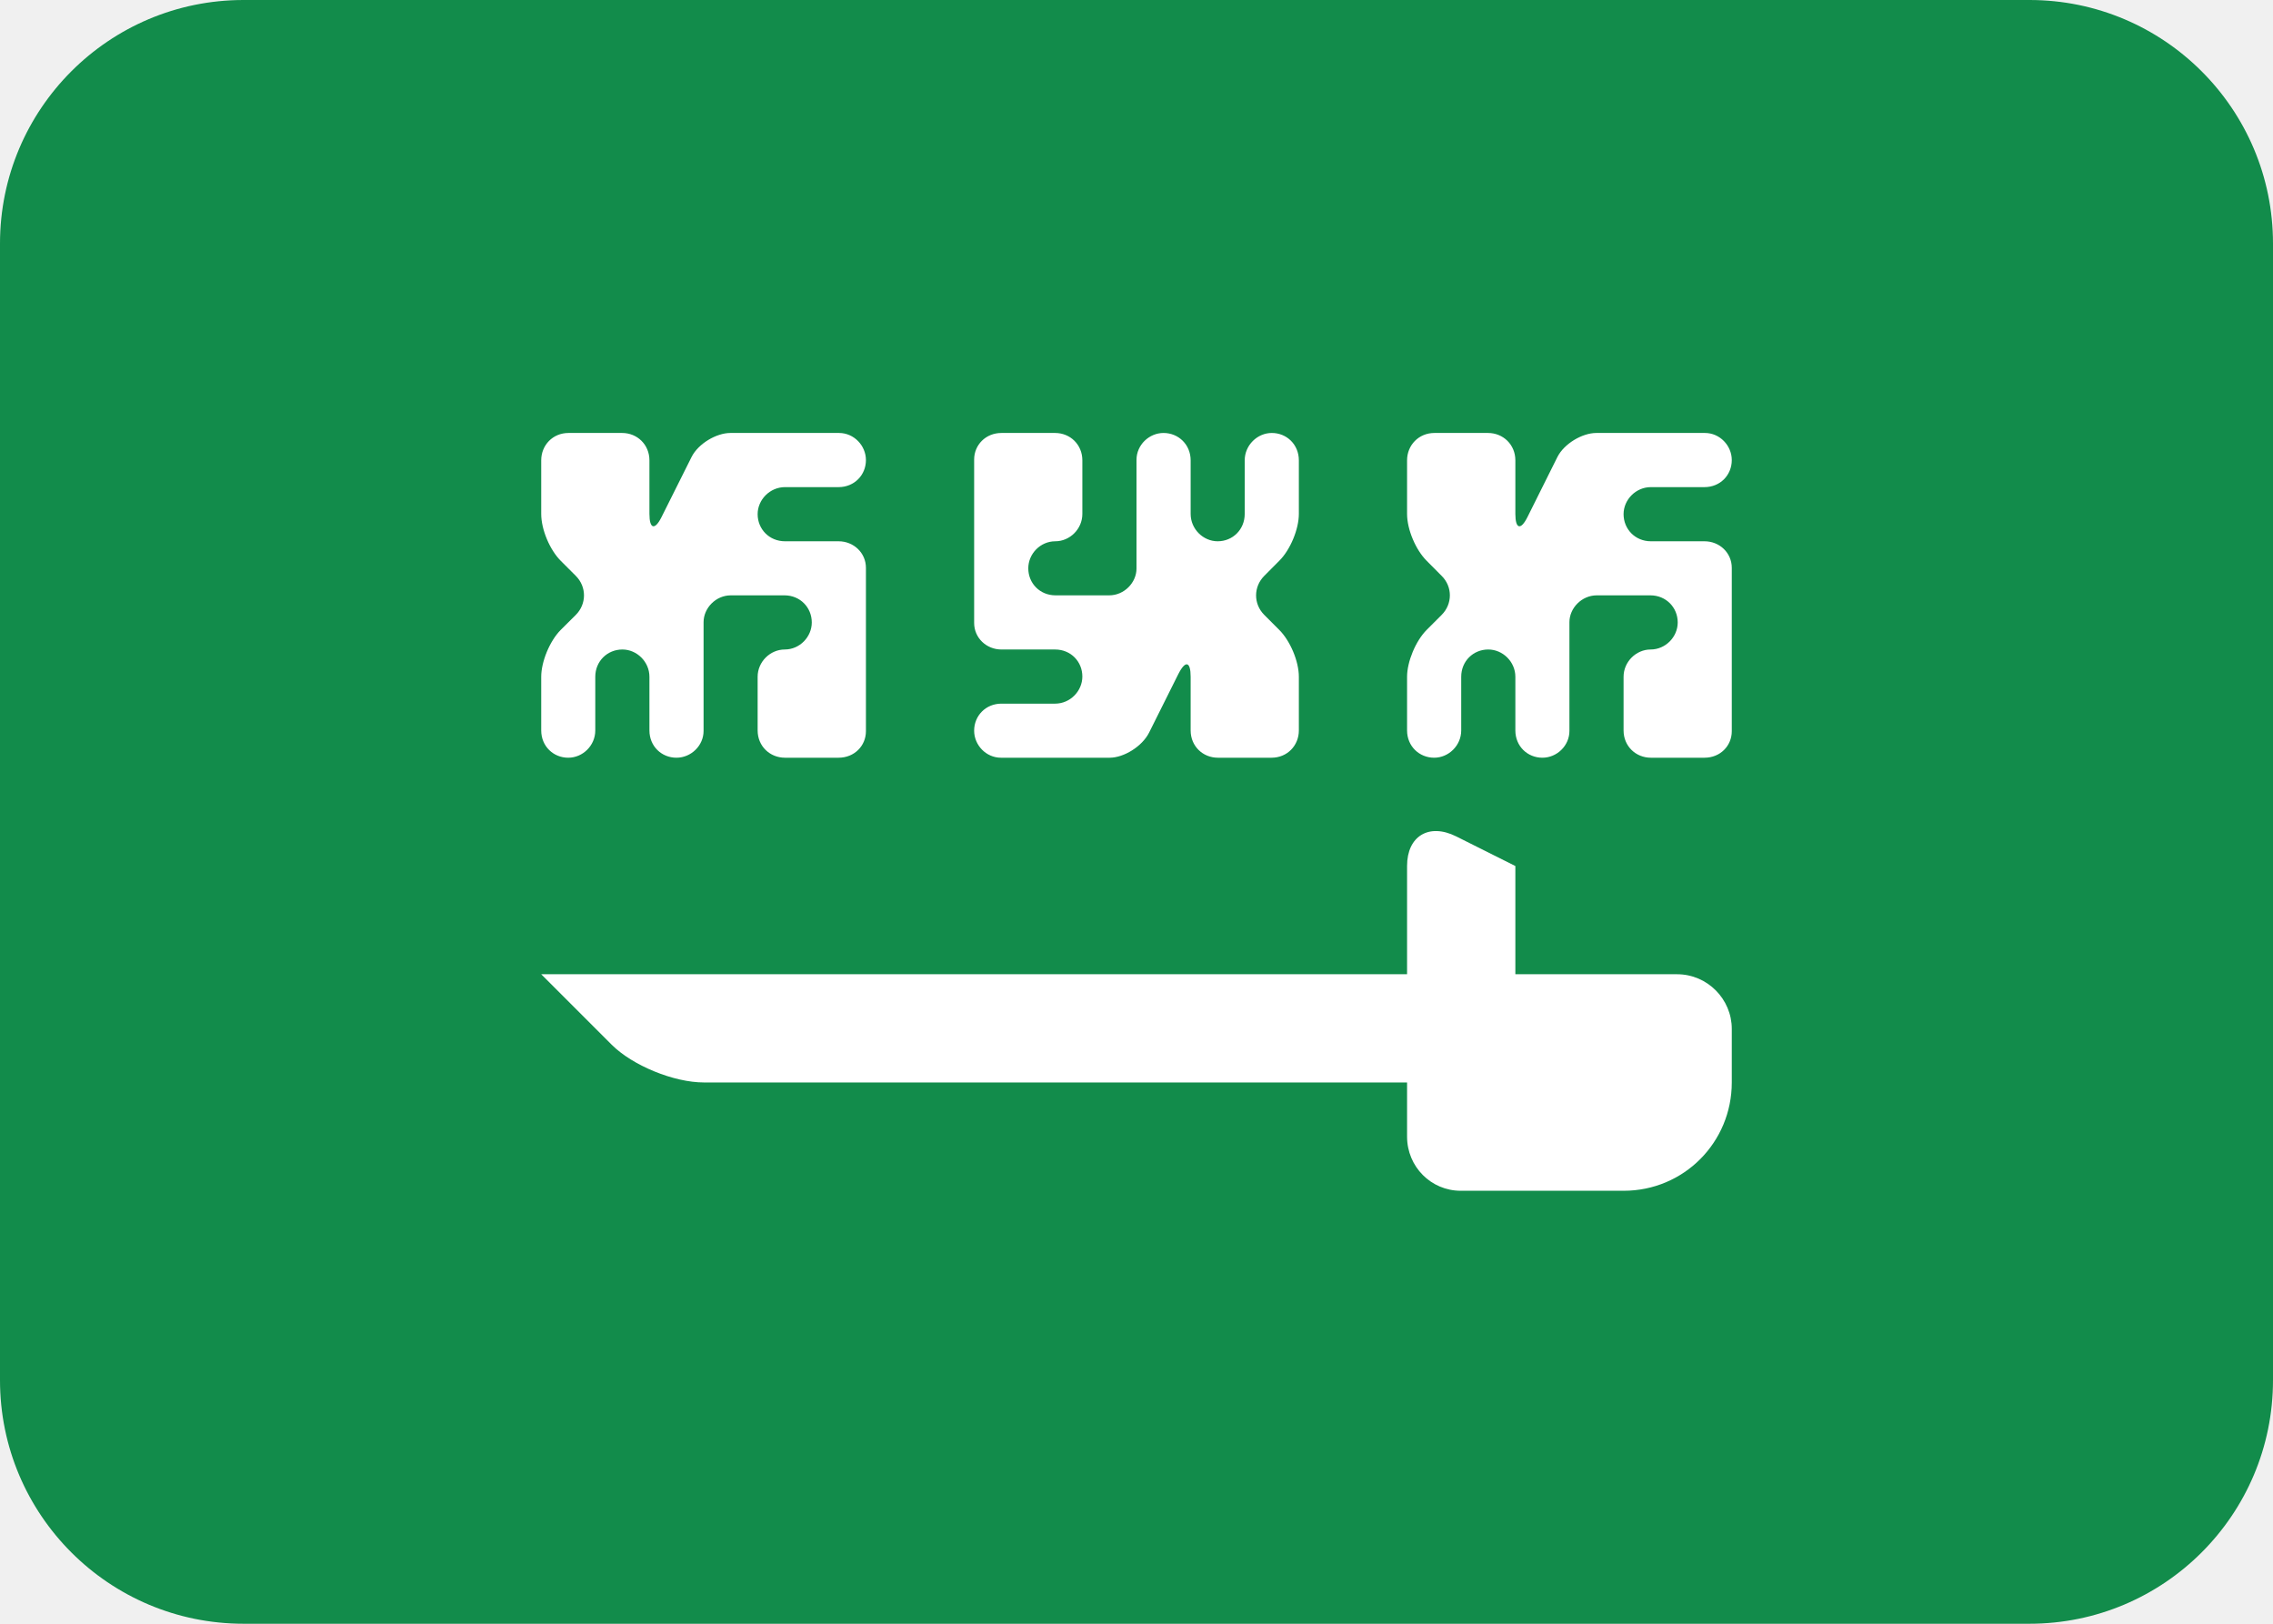
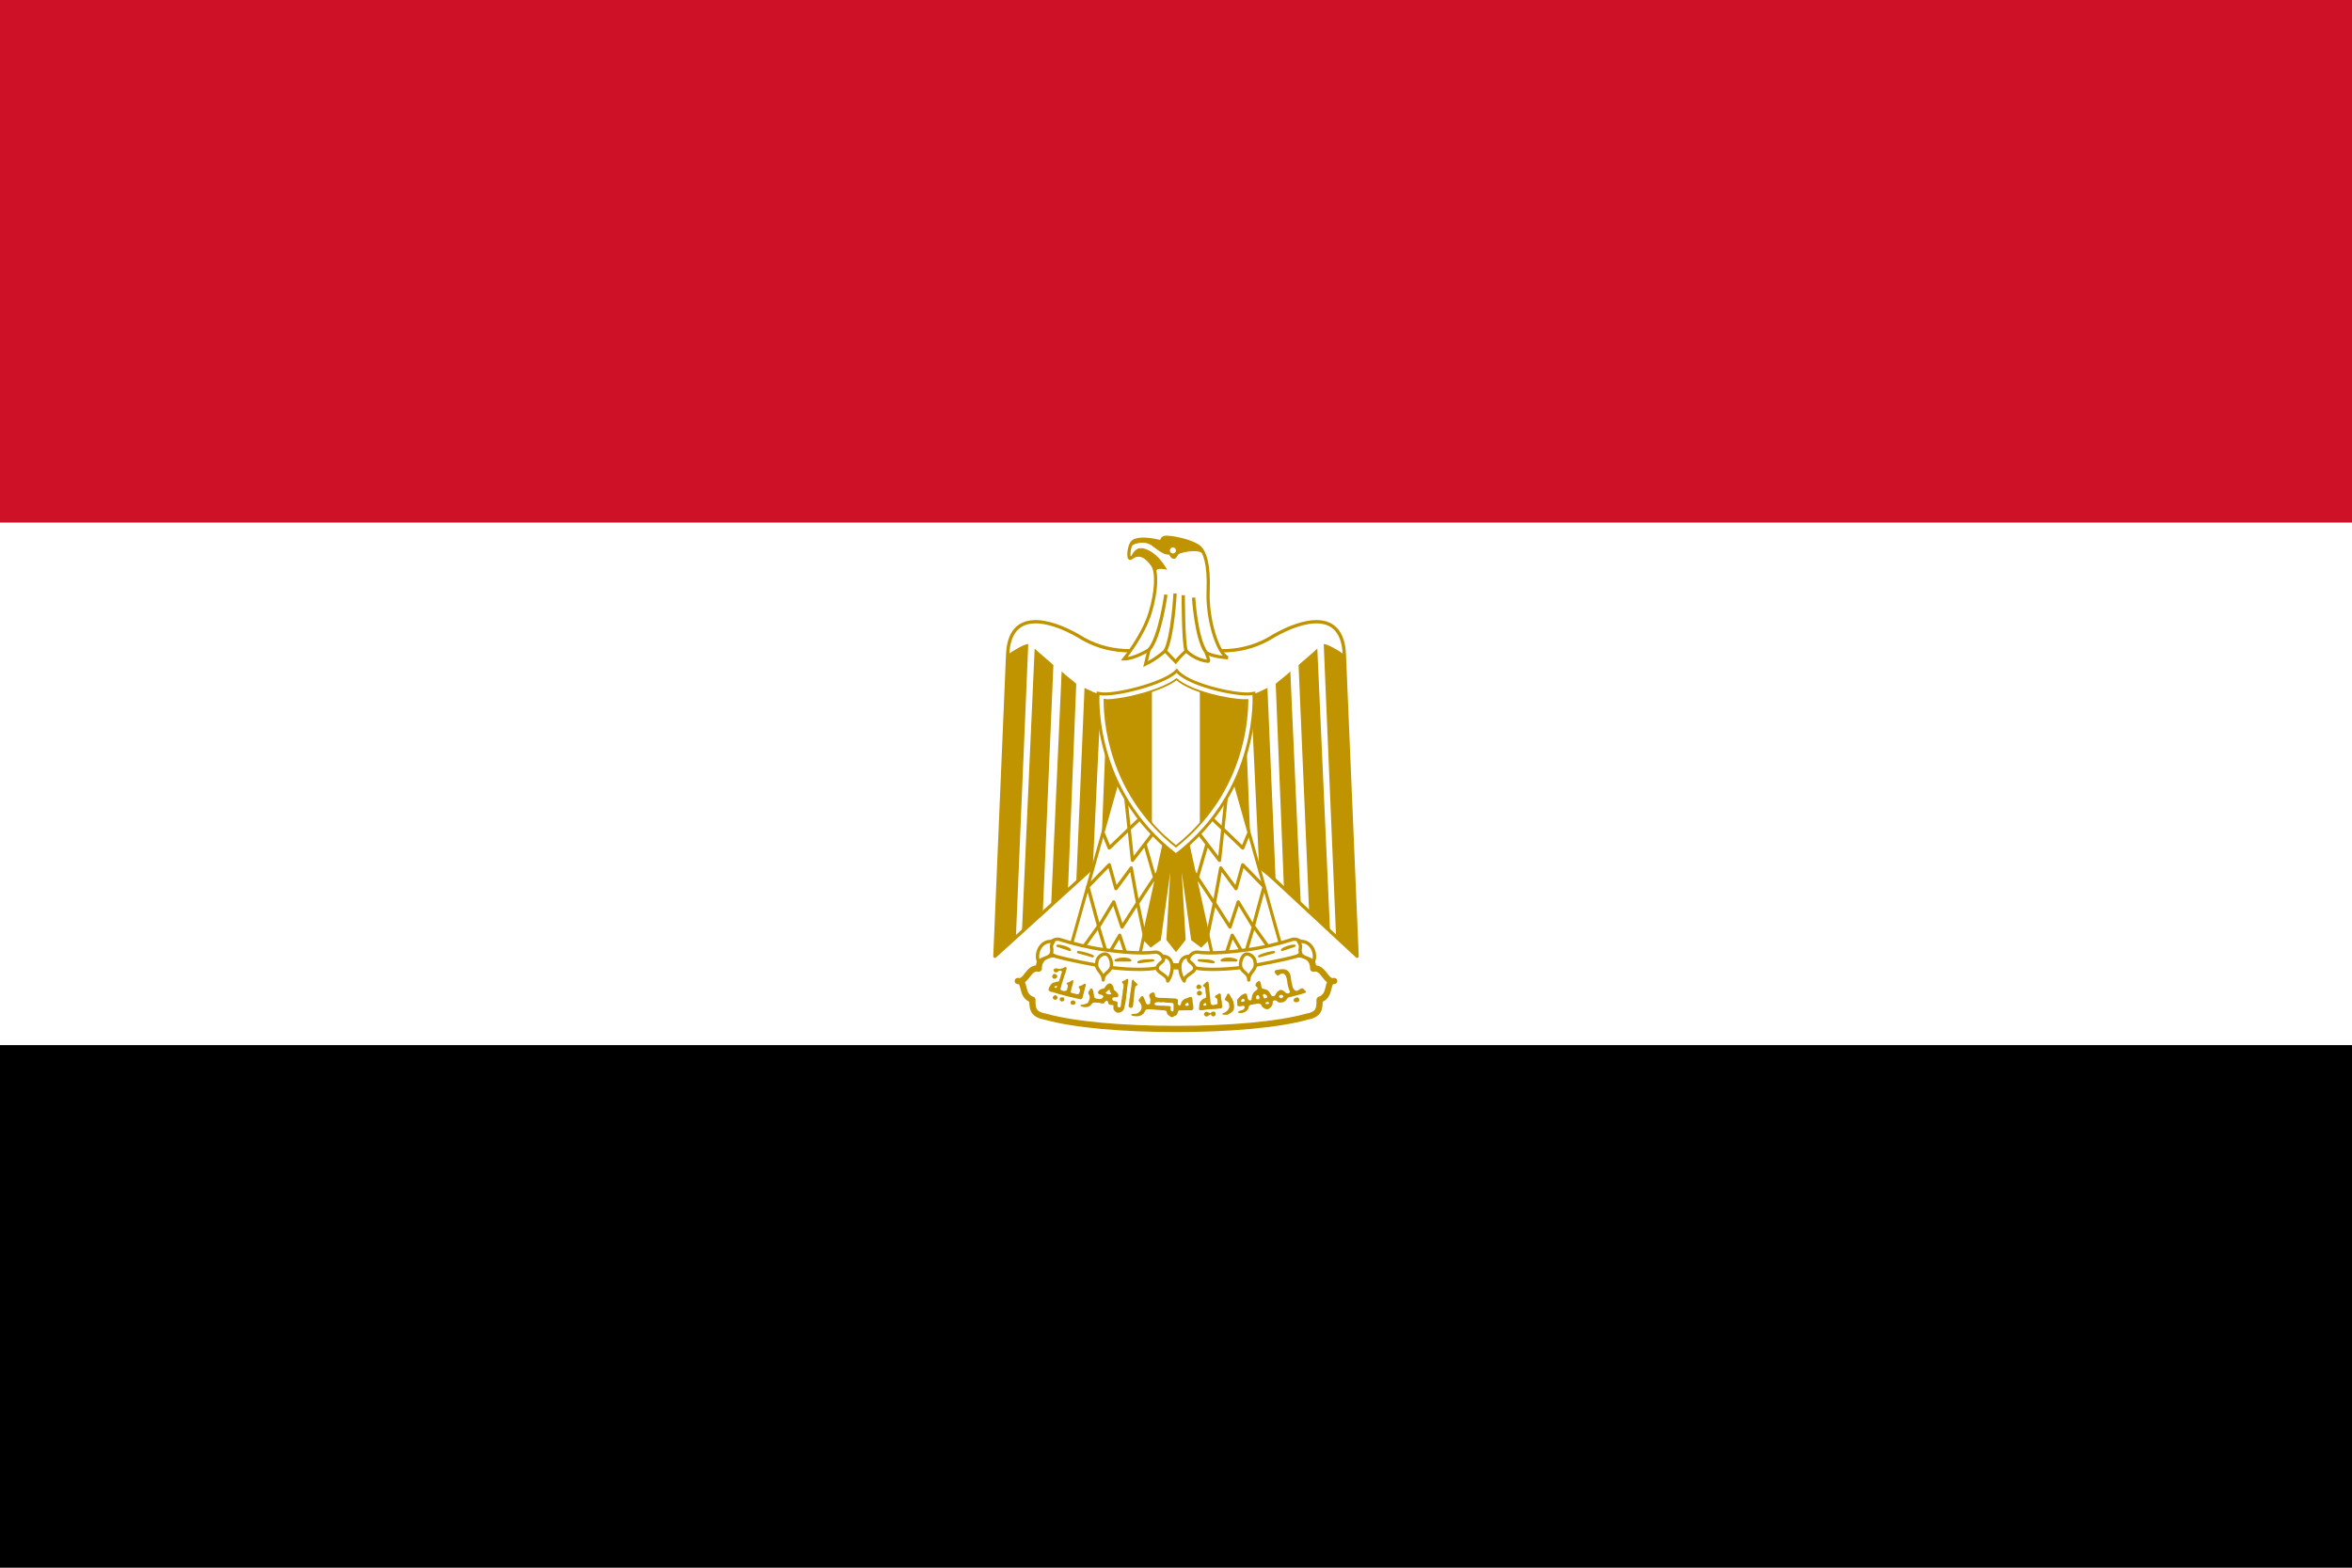
- <svg xmlns="http://www.w3.org/2000/svg" width="28px" height="20px" viewBox="0 0 28 20" version="1.1">
-   <g id="Page-1" stroke="none" stroke-width="1" fill="none" fill-rule="evenodd">
-     <g id="ic_flag_sa">
-       <rect id="Mask-Copy" fill="#128C4B" x="0" y="0" width="28" height="20" rx="3" />
-       <path d="M6.667,12 L17.333,12 L17.333,10.666 C17.333,10.298 17.603,10.135 17.938,10.302 L18.667,10.667 L18.667,12 L20.66,12 C21.032,12 21.333,12.306 21.333,12.673 L21.333,13.333 C21.333,14.07 20.743,14.667 20.001,14.667 L17.994,14.667 C17.629,14.667 17.333,14.371 17.333,14 L17.333,13.333 L8.671,13.333 C8.301,13.333 7.792,13.125 7.534,12.867 L6.667,12 Z M6.667,8.336 C6.667,8.151 6.771,7.896 6.907,7.759 L7.093,7.574 C7.226,7.441 7.229,7.229 7.093,7.093 L6.907,6.907 C6.774,6.774 6.667,6.524 6.667,6.33 L6.667,5.67 C6.667,5.484 6.809,5.333 7.003,5.333 L7.664,5.333 C7.849,5.333 8,5.476 8,5.67 L8,6.33 C8,6.516 8.066,6.534 8.148,6.371 L8.519,5.629 C8.6,5.466 8.824,5.333 8.997,5.333 L10.336,5.333 C10.519,5.333 10.667,5.488 10.667,5.667 L10.667,5.667 C10.667,5.851 10.524,6 10.33,6 L9.67,6 C9.484,6 9.333,6.155 9.333,6.333 L9.333,6.333 C9.333,6.517 9.476,6.667 9.67,6.667 L10.33,6.667 C10.516,6.667 10.667,6.81 10.667,6.994 L10.667,9.006 C10.667,9.187 10.524,9.333 10.33,9.333 L9.67,9.333 C9.484,9.333 9.333,9.191 9.333,8.997 L9.333,8.336 C9.333,8.151 9.488,8 9.667,8 L9.667,8 C9.851,8 10,7.845 10,7.667 L10,7.667 C10,7.483 9.857,7.333 9.664,7.333 L9.003,7.333 C8.817,7.333 8.667,7.49 8.667,7.664 L8.667,9.003 C8.667,9.185 8.512,9.333 8.333,9.333 L8.333,9.333 C8.149,9.333 8,9.191 8,8.997 L8,8.336 C8,8.151 7.845,8 7.667,8 L7.667,8 C7.483,8 7.333,8.143 7.333,8.336 L7.333,8.997 C7.333,9.183 7.179,9.333 7,9.333 L7,9.333 C6.816,9.333 6.667,9.191 6.667,8.997 L6.667,8.336 Z M17.333,8.336 C17.333,8.151 17.438,7.896 17.574,7.759 L17.759,7.574 C17.892,7.441 17.896,7.229 17.759,7.093 L17.574,6.907 C17.441,6.774 17.333,6.524 17.333,6.33 L17.333,5.67 C17.333,5.484 17.476,5.333 17.67,5.333 L18.33,5.333 C18.516,5.333 18.667,5.476 18.667,5.67 L18.667,6.33 C18.667,6.516 18.733,6.534 18.815,6.371 L19.185,5.629 C19.267,5.466 19.49,5.333 19.664,5.333 L21.003,5.333 C21.185,5.333 21.333,5.488 21.333,5.667 L21.333,5.667 C21.333,5.851 21.191,6 20.997,6 L20.336,6 C20.151,6 20,6.155 20,6.333 L20,6.333 C20,6.517 20.143,6.667 20.336,6.667 L20.997,6.667 C21.183,6.667 21.333,6.81 21.333,6.994 L21.333,9.006 C21.333,9.187 21.191,9.333 20.997,9.333 L20.336,9.333 C20.151,9.333 20,9.191 20,8.997 L20,8.336 C20,8.151 20.155,8 20.333,8 L20.333,8 C20.517,8 20.667,7.845 20.667,7.667 L20.667,7.667 C20.667,7.483 20.524,7.333 20.33,7.333 L19.67,7.333 C19.484,7.333 19.333,7.49 19.333,7.664 L19.333,9.003 C19.333,9.185 19.179,9.333 19,9.333 L19,9.333 C18.816,9.333 18.667,9.191 18.667,8.997 L18.667,8.336 C18.667,8.151 18.512,8 18.333,8 L18.333,8 C18.149,8 18,8.143 18,8.336 L18,8.997 C18,9.183 17.845,9.333 17.667,9.333 L17.667,9.333 C17.483,9.333 17.333,9.191 17.333,8.997 L17.333,8.336 Z M16,6.33 C16,6.516 15.896,6.771 15.759,6.907 L15.574,7.093 C15.441,7.226 15.438,7.438 15.574,7.574 L15.759,7.759 C15.892,7.892 16,8.143 16,8.336 L16,8.997 C16,9.183 15.857,9.333 15.664,9.333 L15.003,9.333 C14.817,9.333 14.667,9.191 14.667,8.997 L14.667,8.336 C14.667,8.151 14.605,8.123 14.512,8.309 L14.155,9.024 C14.069,9.195 13.843,9.333 13.67,9.333 L12.33,9.333 C12.148,9.333 12,9.179 12,9 L12,9 C12,8.816 12.143,8.667 12.336,8.667 L12.997,8.667 C13.183,8.667 13.333,8.512 13.333,8.333 L13.333,8.333 C13.333,8.149 13.191,8 12.997,8 L12.336,8 C12.151,8 12,7.857 12,7.673 L12,5.66 C12,5.48 12.143,5.333 12.336,5.333 L12.997,5.333 C13.183,5.333 13.333,5.476 13.333,5.67 L13.333,6.33 C13.333,6.516 13.179,6.667 13,6.667 L13,6.667 C12.816,6.667 12.667,6.821 12.667,7 L12.667,7 C12.667,7.184 12.809,7.333 13.003,7.333 L13.664,7.333 C13.849,7.333 14,7.176 14,7.003 L14,5.664 C14,5.481 14.155,5.333 14.333,5.333 L14.333,5.333 C14.517,5.333 14.667,5.476 14.667,5.67 L14.667,6.33 C14.667,6.516 14.821,6.667 15,6.667 L15,6.667 C15.184,6.667 15.333,6.524 15.333,6.33 L15.333,5.67 C15.333,5.484 15.488,5.333 15.667,5.333 L15.667,5.333 C15.851,5.333 16,5.476 16,5.67 L16,6.33 L16,6.33 Z" id="Combined-Shape" fill="#FFFFFF" />
+ <svg xmlns="http://www.w3.org/2000/svg" xmlns:xlink="http://www.w3.org/1999/xlink" width="900" height="600">
+   <style>.B{fill:#c09300}.C{stroke:none}.D{stroke:#c09300}.E{stroke-linejoin:round}.F{stroke-width:5.448}</style>
+   <defs>
+     <clipPath id="A">
+       <path d="M-109.449 181.528l-.224.007c-1.642 0-5.455-.842-6.925-2.105-1.54 1.167-5.416 2.105-7.032 2.105a1.22 1.22 0 0 1-.225-.023l.038 1.096c.085 1.297.313 2.598.658 3.85 1.087 3.941 3.312 7.29 6.501 9.831 3.192-2.543 5.42-5.895 6.509-9.839a19.36 19.36 0 0 0 .66-3.85 21.33 21.33 0 0 0 .039-1.073z" fill="#fff" stroke-width=".242" class="D" />
+     </clipPath>
+     <path id="B" d="M-123.976 179.26h4.883v17.198h-4.883z" />
+   </defs>
+   <path d="M0 0H900V600H0z" />
+   <path fill="#fff" d="M0 0H900V400H0z" />
+   <path fill="#ce1126" d="M0 0H900V200H0z" />
+   <g transform="matrix(.233093 0 0 .233093 344.1409 97.43379)" fill="#fff" class="D">
+     <path d="M457.602 879.344l293.822 272.762-20.918-495.38c-3.073-75.078-68.316-57.853-115.709-30.77-48.01 30.77-102.783 30.77-160.648 10.454-57.852 20.315-112.629 20.315-160.64-10.455-47.388-27.08-112.624-44.308-115.704 30.77l-20.931 495.381z" stroke-width="5.45" class="E" />
+     <path d="M211.606 639.483l-20.309 481.866-34.471 30.752 20.931-495.38c9.842-6.77 27.084-17.233 33.849-17.233zm41.271 34.493l-17.233 403.078-34.458 35.265 20.923-465.435c6.774 6.766 27.088 23.381 30.769 27.071zm37.539 30.76l-13.535 336.182-27.693 27.071 17.238-383.562c6.753 6.77 20.292 16.62 23.99 20.309zm40.627 17.246l-13.54 286.524-27.084 21.965 13.54-318.949c6.774 3.076 20.314 10.459 27.084 10.459zm37.539 0l-9.854 238.775-27.693 27.084 10.468-262.778c6.757 0 23.995 0 27.079-3.08z" id="C" class="B C" />
+     <use transform="matrix(-1 0 0 1 908.2542 .000001)" xlink:href="#C" />
+     <path d="M467.684 933.657l41.24 187.715-13.547 13.536-14.154-10.463-23.39-167.392 9.849 167.392-13.544 17.228-13.54-17.228 9.85-167.392-23.383 167.392-14.168 10.463-13.533-13.536 41.233-187.716h27.087z" stroke-width="4.607" class="B" />
+     <g id="D" fill="none" class="D E">
+       <path d="M361.804 851.201l-81.856 290.463 112.637 17.236 47.998-218.47-78.78-89.23z" fill="#fff" stroke-width="5.101" />
+       <g class="F">
+         <path d="M334.733 950.303l9.848 23.994 53.219-50.83" />
+         <path d="M371.585 890.156l11.136 104.447 33.851-44.309m-13.54 17.212l18.49 63.816m7.25-23.446l-37.4 56.806m11.665 56.698l-11.97-56.62-10.45-57.587-25.056 33.93-10.989-39.121-35.07 35.971 17.836 65.429 24.615-40.477 13.538 41.238 25.27-39.307m-86.831 70.071l22.736-31.934 14.813 49.152 20.31-34.46 13.547 41.244" />
+       </g>
+     </g>
+     <use transform="matrix(-1 0 0 1 908.2542 .000001)" xlink:href="#D" />
+     <g class="E">
+       <path d="M454.127 1271.505c85.558 0 167.418-6.769 215.42-20.31 20.316-3.684 20.316-14.147 20.316-27.694 20.315-6.768 9.845-30.762 24-30.762-14.155 3.7-17.228-24-34.462-20.299 0-24.01-24.006-27.083-44.317-20.325-40.626 13.546-112.637 16.625-180.958 16.625-68.316-3.079-139.716-3.079-180.953-16.625-20.31-6.758-44.304-3.685-44.304 20.325-17.239-3.7-20.315 24-34.467 20.3 14.152 0 3.687 23.993 24 30.761 0 13.547 0 24.01 20.926 27.694 47.385 13.541 129.253 20.31 214.798 20.31z" stroke-width="10.202" />
+       <g class="F">
+         <path d="M337.822 1141.642c27.69 3.695 58.466 6.769 82.478 3.695 13.528 0 23.378 23.383-3.701 27.083-23.995 3.068-61.542 0-81.856-3.7-17.233-3.078-54.776-9.844-78.783-16.625-24.003-10.452-6.762-30.751 6.766-27.68 20.931 6.765 48.015 13.54 75.099 17.228zm232.653 0c-27.7 3.695-58.466 6.769-81.86 3.695-14.16 0-24.008 23.383 3.077 27.083 24.005 3.068 61.55 0 81.847-3.7 17.242-3.078 54.78-9.844 78.784-16.625 24.01-10.452 6.78-30.751-6.767-27.68-20.926 6.765-48.006 13.54-75.081 17.228z" />
+         <path d="M252.877 1128.129c-20.923-3.695-30.77 20.299-23.993 33.835 3.073-6.768 17.23-6.768 20.312-13.536 3.681-10.455-3.082-10.455 3.681-20.3zm81.856 62.936c0-13.526 13.533-11.863 13.533-25.404 0-6.766-3.685-17.234-10.454-17.234s-13.546 6.768-13.546 13.536c-3.08 13.544 10.467 15.578 10.467 29.102zm97.429-38.955c20.294 0 18.283 27.089 8.432 40.627 0-9.846-17.23-13.538-17.23-20.299 0-10.476 15.556-10.476 8.798-20.328zm223.215-23.981c20.926-3.695 30.778 20.299 24.004 33.835-3.08-6.768-17.233-6.768-20.31-13.536-3.694-10.455 3.08-10.455-3.694-20.3zm-81.855 62.936c0-13.526-13.528-11.863-13.528-25.404 0-6.766 3.687-17.234 10.459-17.234 6.766 0 13.54 6.768 13.54 13.536 3.08 13.544-10.471 15.578-10.471 29.102zm-97.43-38.955c-20.302 0-18.288 27.089-8.44 40.627 0-9.846 17.228-13.538 17.228-20.299.003-10.476-15.556-10.476-8.787-20.328z" />
+       </g>
+       <path d="M259.656 1134.907c6.778 0 17.236 3.079 20.315 6.766l-20.335-6.779zm33.806 10.468c3.697 0 17.239 3.073 24.007 6.758l-24.025-6.779zm123.127 13.514c-6.769 0-20.31 0-23.994 3.068l23.982-3.089zm-37.539 0c-3.684-3.7-17.231-3.7-23.997 0h23.982zm269.592-23.982c-6.769 0-16.623 3.079-20.316 6.766zm-33.85 10.468c-3.69 0-17.234 3.073-24.004 6.758l24.024-6.779zm-123.126 13.514c6.776 0 20.314 0 24.004 3.068l-24.024-3.089zm37.538 0c3.69-3.7 17.24-3.7 24.005 0h-24.025z" stroke-width="3.822" />
+     </g>
+     <path d="M253.95 1189.006c-2.291-.438-3.494-2.251-2.918-4.396.703-2.613 2.796-4.108 4.773-3.408 1.258.444 3.56 2.765 3.57 3.598.012.956-1.205 3.229-1.728 3.234-.226.002-.576.2-.778.437-.429.507-1.773.753-2.919.534zm235.656 16.817c-.852-.316-2.21-2.225-2.208-3.105.008-1.661 2.463-4.367 3.984-4.382.752-.005 2.81 1.064 3.579 1.864 1.394 1.45 1.09 3.83-.662 5.182-.862.666-3.433.907-4.692.44zm1.545 10.639c-1.803-.61-2.462-1.492-2.609-3.49-.152-2.083.05-2.407 2.25-3.607l1.569-.855 1.486.663c2.06.918 2.975 1.908 3.048 3.292.078 1.492-1.029 3.018-2.747 3.788-1.508.676-1.598.682-2.997.21zm-218.282-46.719c-1.485-.047-3.523 1.318-4.692 2.01-2.785.654-6.026 2.365-8.714.537-2.648-.818-6.17-.173-6.57 3.084.68 2.796 4.598 4.394 6.972 2.547 1.762-2.306 6.57-3.659 7.105.268-1.96 2.97-1.737 6.902-3.351 10.055-.263 1.964-1.08 3.829-2.145 5.497-1.983.199-4.092-.035-5.765 1.206-2.686.147-5.426 1.482-6.972 3.754-1.73 2.48-3.383 5-3.888 8.044.46 3.11 4.022 4.002 6.704 4.156 2.86.788 5.724 1.82 8.58 2.682 4.656 1.042 9.018 2.725 13.675 3.753 6.797 2.05 13.934 2.992 20.78 4.827.718.238 1.39.445 2.145.536 2.842.59 4.324-2.5 4.558-4.826 1.41-4.975 2.486-10.035 3.888-15.016.965-1.997 2.13-6.509-1.742-5.496-2.21 1.324-4.084 3.318-6.838 3.485-3.75.219-1.61 4.055-.134 5.631.326 2.52-.471 5.53-2.145 7.508-2.23 1.414-5.026-.24-7.374-.804-2.465.042-7.393-1.216-5.094-4.559.816-2.475.888-5.183 1.877-7.641 1.259-2.637 1.439-5.514 2.01-8.312-1.55-3.335-4.198 1.097-6.3 1.474-1.45 1.007-6.888 1.434-4.023 4.022 2.468 1.875.576 5.134.134 7.508-.158 3.304-3.594 4.093-6.301 3.352-2.693-.13-6.441-2.135-4.156-5.095.52-2.467 1.381-4.891 1.877-7.374l2.95-8.848c.465-2.66 1.42-5.182 2.68-7.508.075-2.94 2.05-5.47 2.011-8.446-.2-1.454-.851-1.983-1.742-2.011zm-15.417 31.103c.35-.06.6-.008.938.134 1.071.456 1.103 1.327 0 2.28-.482.415-1.03.816-1.207.804-2.006-.173-2.598-.471-2.68-1.207-.075-.649.13-.835 1.474-1.475.667-.318 1.124-.475 1.475-.536zm-4.446 21.537c-2.128-2-1.785-3.46 1.361-5.806 1.347-1.003 2.163-.89 3.703.515 2.37 2.162 2.465 3.53.373 5.383-1.034.916-1.486 1.104-2.69 1.116-1.259.013-1.616-.144-2.747-1.208zm13.085 3.947a3.69 3.69 0 0 1-2.67-4.666c.55-1.865.87-2.048 3.604-2.076 3.067-.03 3.662.483 3.691 3.183.017 1.52-.1 1.872-.857 2.576-.888.826-2.596 1.271-3.768.982zm382.293.343c-.974-.81-1.17-1.177-1.181-2.209-.013-1.761 1.002-3.053 3.2-4.049 2.926-1.325 4.118-1.143 5.22.797 1.465 2.58 1.395 3.633-.36 5.371-.969.96-1.15 1.016-3.368 1.038-2.177.013-2.426-.045-3.511-.948zm-364.918 4.933c-1.561-.416-2.37-1.588-2.39-3.46-.018-1.433.086-1.661 1.087-2.445.65-.508 1.674-.943 2.482-1.053 1.145-.157 1.564-.057 2.485.59 2.362 1.66 2.864 3.303 1.496 4.897-1.457 1.697-2.837 2.091-5.16 1.471zm94.04 4.205c-.347-.432-1.112-.687-1.191-1.232.137-2.38.251-4.79 1.01-7.07.412-2.244.05-4.588.833-6.773.802-3.977.801-8.077 1.725-12.028.043-2.035.236-4.071.826-6.03.676-3.096.058-6.333.97-9.392-.098-1.15 1.225-4.218 2.387-2.4 1.687 2.473 3.91 4.483 6.096 6.5 1.878 1.084.154 2.68-1.144 3.217-1.781.702-2.214 2.664-2.088 4.385-.25 1.779-.963 3.462-1.036 5.277-.377 2.67-.303 5.383-.65 8.05-.781 2.613-.482 5.405-.743 8.098.034 1.71-.778 3.263-.666 4.979-.208 1.74-.286 3.836-1.747 5.03-1.41.712-3.45.589-4.583-.611zm127.416-42.044c-2.069 1.565-3.919 3.412-5.765 5.23-2.542 1.925 2.088 3.045 2.681 4.692.675 2.515.635 5.193.805 7.776.769 2.365 1.108 4.884.938 7.374-.222 2.67-3.704 2.107-5.228 3.62-2.11.888-2.952 2.962-4.559 4.423-1.056 2.071-1.339 4.618-1.474 6.972.151 1.921-1.298 4.072 0 5.765.167.239.365.566.536.804.434.623 1.47.126 2.145.268 2.16-.12 4.412.203 6.435-.67 5.191-.898 10.43-.97 15.686-1.207 3.214.103 6.307-1.016 9.519-.938 2.517.557 3.65-2.172 3.62-4.156-1.426-2.804-.194-6.129-1.341-8.983-1.008-2.885-.611-6.126-1.073-9.116-.063-2.353-3.049-3.225-4.558-1.475-1.465 1.48-3.83 1.776-4.96 3.62-1.273 2.584 2.691 2.587 3.351 4.558.755 1.992.508 4.207.67 6.301.49 2.542-2.27 2.687-4.021 2.95-2.303.863-5.535 1.44-6.838-1.34-.819-2.058-.707-4.26-.938-6.436-.057-3.826-.977-7.587-1.207-11.395-.22-4.706-1.033-9.381-1.34-14.077-.044-1.954-.304-5.14-3.084-4.558zm-2.681 35.394l1.34.134.134 1.609.134 1.608-1.743.537a14.22 14.22 0 0 1-1.742.402 10.94 10.94 0 0 1-.805-.537c-.942-.68-.701-1.651.536-2.949.698-.73 1.025-.872 2.145-.804zm-128.554-39.812c-1.63.579-3.7 2.973-5.362 2.95-3.776.266-3.249 3.943-.537 5.228.358 1.115.022 2.522.134 3.754.527 3.387-1.61 6.113-1.206 9.519-.19 3.733-1.317 7.369-1.475 11.127-1.06 3.876-1.072 7.86-1.743 11.798-.447 3.532-3.001 2.286-5.229 1.341-.017-1.531-.116-3.027-.134-4.558.929-3.506-1.892-4.529-4.692-4.96-2.944.278-4.388-2.245-3.754-4.827 1.265-1.506 4.445-1.087 6.435-1.34 4.21.872 4.04-4.77 1.877-6.704-1.479-2.727-5.14-3.9-6.167-6.703.41-3.717-2.058-7.432-5.094-9.25-4.67-.328-8.196 3.702-9.921 7.641-1.942.561-3.878 1.144-5.765 1.877-3.042.761-7.378 6.036-3.218 8.044 2.335.643 9.44 2.264 6.301 5.496-1.768 3.034-5.152 3.086-8.178 2.28-3.104.002-6.56-1.51-6.435-5.095-.633-3.217-.529-6.684-2.01-9.653-.638-3.6-4.723-2.758-4.961.536-3.146 2.292-2.727 5.997-.536 8.715 1.367 3.127.013 6.768-1.34 9.652-.82 3.754-4.96 3.882-7.911 5.095-1.448.562-6.986-.334-4.96 2.815 3.23 1.14 7.09 2.166 10.457 1.34 3.53-.437 6.596-2.851 8.312-5.898 2.371-2.403 6.444-1.145 9.519-1.207 3.315-.008 6.704 2.328 9.92.805.933-2.421 5.243-6.417 6.57-2.28-.226 3.702 3.043 5.688 6.435 5.23 3.706-.212 2.336 2.62 2.28 4.826.244 4.009 2.83 6.112 6.166 7.776 1.137.306 2.338.203 3.486 0 3.209-1.009 6.665-2.44 7.642-6.033 1.302-2.92 1.333-6.224 2.279-9.25.76-4.848 1.741-9.696 1.877-14.613 1.184-4.455.844-9.164 1.742-13.675.568-3.354.99-6.707 1.341-10.055-.393-1.79-1.166-2.09-2.145-1.743zm-29.092 17.83c.65.08 1.01.876 1.073 2.28.068 1.561.885 2.834 1.877 3.083.782.196.715 1.025-.134 1.609-.494.34-1.377.545-2.95.536-2.48-.013-4.017-.655-5.362-2.011l-.805-.804 1.207-.805a27.58 27.58 0 0 0 2.413-2.145c1.222-1.247 2.032-1.822 2.681-1.743zm283.282-33.79c-2.433.112-4.879.506-7.105 1.073-4.463-.278-6.703 4.406-2.413 6.703 2.58 6.583 6.608-1.359 10.725-.804 6.167 1.2 6.688 7.86 7.642 12.87.347 4.963 1.777 9.789 3.217 14.48 4.128 4.588-3.092 7.465-6.167 3.887-2.622-2.85-8.239-6.347-11.395-2.413-3.877 1.642-4.036 6.823-7.24 8.312-5.187 1.58-5.84-4.8-8.58-7.507-2.52-3.537-7.338-3.846-11.262-5.095-1.84-3.727-.881-10.063-4.692-12.602-3.2 1.305-9.066 7.302-4.156 10.055 4.795 4.121-2.093 6.01-4.29 8.848-3.139 3.495-3.64 8.306-4.157 12.737-5.402 2.984-6.454-3.38-7.105-7.374-.42-4.768-4.444-3.369-7.24-1.609-4.086 1.656-6.126 5.536-8.982 8.58-.343 2.779.16 5.82.134 8.715.928 3.48 5.158 1.846 7.776 1.608 4.199-1.756 5.918 2.692 2.547 5.23-2.282 2.9-9.523 1.385-8.848 6.032 2.333.273 4.764.185 7.105 0 4.678-1.278 9.701-4.579 10.189-9.787.616-4.54 7.154-3.713 10.725-4.692 4.465-1.287 9.845-1.618 10.86 4.022 3.043 3.196 9.646 6.795 13.004 2.413 3.408-2.082 5.046-5.739 4.826-9.653-.695-3.366 5.443-3.488 6.971-1.609 2.237 3.681 9.228 2.595 12.603.537 3.587-2.648 4.365-7.315 9.519-7.374 7.646-2.29 15.59-3.61 23.059-6.435 6.05-1.319-.9-5.139-2.413-7.374-4.607-2.278-8.615 7.044-13.81 2.413-4.013-3.072-3.74-8.909-5.228-13.407-1.017-5.823-.76-12.538-4.96-17.16-2.885-3.067-6.804-3.806-10.86-3.62zm-29.226 40.623c.54-.013 1.148.254 2.145.804 1.88 1.038 3.22 2.758 3.217 4.156-.001.912-.233.974-1.608 1.609-.846.39-1.808.809-2.146.804-.776-.008-2.678-1.53-2.68-2.145-.004-.255-.25-1.229-.537-2.01-.505-1.376-.427-1.358.268-2.28.444-.59.801-.924 1.34-.938zm28.02 1.474c1.597-.104 2.546.394 3.217 1.61.78 1.41.25 2.492-1.743 3.35-.873.378-1.746.684-1.877.671s-.851-.44-1.609-.938c-1.158-.763-1.327-1.132-1.34-2.011-.013-1.353 1.498-2.56 3.351-2.682zm-38.344.402c.468-.072.894.172 1.475.67.772.664 1.016 1.197 1.207 2.548.134.939.113 2.153 0 2.681-.209.97-.229.926-2.413.939-2.747.026-3.002-.274-2.95-2.816.034-1.616.05-2.051.939-2.949.688-.696 1.275-1 1.742-1.073zm-23.595 6.168c.856.2 1.664.847 1.877 1.876.281 1.363.034 1.983-1.073 2.548-.953.485-3.149.647-3.754.268-.196-.123-.6-.442-.804-.805-.292-.52-.238-.77.134-1.072.26-.211.538-.514.536-.67s.289-.7.67-1.207c.627-.832 1.558-1.14 2.413-.938zm39.683 5.094c.764-.004 1.41.261 1.877.67.795.697.768 1.718-.134 2.414-.58.447-3.74.406-4.826 0-.484-.181-.668-.424-.67-.939-.009-.604.16-.977 1.206-1.475.877-.418 1.784-.665 2.548-.67zm-73.666 20.673c-.411-.268-1.02-.502-.407-.95.741-1.298 2.222-1.747 3.537-2.23 2.35-1.018 4.379-2.747 5.893-4.798.214-1.429 1.818-2.204 1.811-3.697.013-2.038.134-4.126-.363-6.118-.55-1.826-1.937-3.226-3.546-4.178-1.1-.865-2.891-1.103-3.298-2.635-.225-1.47 1.088-2.59 1.547-3.9.958-1.81 1.764-3.706 2.793-5.47 1.111-1.235 2.826-.068 3.401 1.125.812 1.191 1.531 2.47 1.934 3.85 1.297 1.424 2.447 3.093 2.913 4.985.637 1.332 1.644 2.584 1.585 4.144 0 1.787 1.008 3.378.945 5.175.057 2.405.056 4.912-.823 7.182-.6 1.26-1.804 2.015-2.602 3.143-1.368 1.268-2.876 2.484-4.632 3.158-1.24.395-1.96 1.826-3.515 1.479-2.207.039-4.447.339-6.637-.017.138.232-.671-.393-.536-.246zm-29.387 1.931c-1.042-1.071-1.267-1.525-1.279-2.576-.012-1.062.192-1.483 1.211-2.513 1.88-1.899 2.8-1.945 6.045-.302 3.102 1.57 4.151 1.712 4.429.6.268-1.073 2.054-2.055 3.75-2.062 1.073-.009 1.68.205 2.54.874 1.078.84 1.13.97 1.158 2.914.017 1.987-.009 2.062-1.246 3.158-1.19 1.047-1.381 1.111-2.855.964-1.876-.189-3.001-1.047-3.307-2.525-.221-1.072-.598-1.328-.88-.6-.09.235-.552.524-1.025.643-.873.22-2.355 1.152-3.407 2.145-.398.375-1.095.552-2.225.563-1.526.013-1.738-.078-2.91-1.283zm-85.03-38.182c-2.852.03-5.923 2.429-6.302 5.228.652 3.228 3.333 6.39 1.609 9.787 1.19 4.346-3.267 5.995-6.302 3.486-1.832-4.167-2.76-8.734-5.496-12.468-3.45-.977-4.953 4.534-7.374 6.435 1.2 3.24 4.701 6.145 5.094 10.189.838 3.925-1.55 8.282-4.96 10.323-2.942 2.809-6.973 1.805-10.591 2.413-4.394 2.568 3.225 3.507 5.229 3.62 4.494.457 9.16-.136 12.467-3.486 3.3-1.575 3.045-7.281 6.972-7.91 6.814-.304 13.568 1.045 20.378 1.207 3.644.872 9.282-.434 11.798 2.279.008 4.751 4.036 7.681 7.91 9.519 2.14.595 4.394-2.057 6.569-2.548 4.141-1.32 2.882-6.443 5.363-8.446 7.08-.383 14.227-.302 21.316-.402 1.35.034 1.748-1.887 2.682-2.681-.156-2.74-.255-5.46-.67-8.178-1.366-3.46.22-7.914-2.28-10.86-3.56-.97-6.59 2.29-10.189 2.548-3.973 1.77-7.32 5.439-7.507 9.92-2.353 3.847-6.125-.684-4.827-3.887-.148-1.396.302-3.022-.134-4.29-2.175-2.61-5.983-1.757-8.982-2.145-4.37.174-8.635-.77-13.005-.67-3.83-.29-7.816.333-11.53-.67-4.425-.127-3.816-4.455-4.558-7.509-.785-.582-1.73-.814-2.68-.804zm8.58 15.82c1.471.03 2.859.222 4.29.401 1.848.305 3.817-.635 5.63 0 4.19.713 8.381.545 12.603.939 1.114-.017 1.912.792 2.68 1.475v8.848c-.127 1.105.328 2.566-.67 3.352-.32.22-.679.46-1.072.536-1.161-.3-2.39-1.064-2.95-2.145-.177-1.534.077-3.02.134-4.558-.03-.398.174-1.017 0-1.341-.912-.647-1.947-1.068-3.083-1.073-3.644-.125-7.216-.393-10.86-.536-3.032-.191-6.148.26-9.116-.536-1.151-.419-2.65-.275-3.351-1.475-1.005-1.168.444-2.56 1.474-3.083 1.366-.621 2.819-.833 4.29-.805zm48.396 1.072c.681-.009.898.214 1.207 1.475l.536 2.145c.156.506-.093.67-.804.938-2.12.8-4.229.72-4.96-.268-.333-.448.055-1.864.67-2.413 1.242-1.11 2.616-1.875 3.351-1.877z" class="B C" />
+     <g transform="matrix(4.29012 0 0 4.29012 -1476.428 -417.989)">
+       <path d="M462.31 253.09c.667.04-.902-3.568-.902-3.568 1.765 1.804 8.43 2.235 8.43 2.235-4-1.766-7.998-15.096-7.528-25.721.432-10.664-1.528-14.86-3.097-16.428-2-2-8.43-3.764-12.664-4-2.392-.117-2 1.804-2 1.804-4.43-1.137-8.86-1.568-10.86-.235-1.883 1.255-2.275 7.528-.902 6.43 3.332-2.666 6.234-.235 8.233 2.666 1.764 2.549 1.647 9.763-.902 18.192-2.666 8.861-9.959 17.722-9.959 17.722 3.96 0 9.528-3.528 9.528-3.528l-1.333 5.528c4.195-2 7.528-5.097 7.528-5.097l3.999 4.195c1.333-1.764 4-4.195 4-4.195s3.332 3.529 8.429 4z" stroke-width="1.218" />
+       <path d="M446.12 227.57s-2.235 16.428-6.43 21.094m9.96-21.524s-.863 16.623-3.764 21.956m6.894-21.286s0 18.192 1.098 21.289m2.862-20.389s.902 15.291 4.666 20.819" fill="none" stroke-width="1.27" />
+       <path d="M442.08 219.61c-.196-1.45-.549-2.588-1.059-3.333-2-2.901-4.9-5.332-8.233-2.666 0 0 1.137-3.529 3.568-3.646 1.882-.118 6.155 1.411 9.92 7.841 0 0-2.784-.627-3.45-.039-1.256 1.098-.746 1.843-.746 1.843zm-9.64-10.35c.274-.902.706-1.725 1.255-2.078 2-1.333 6.43-.902 10.86.235 0 0-.392-1.921 2-1.803 4.234.235 10.664 2 12.663 3.999.47.51 1.02 1.255 1.49 2.391h-.078c-.98-1.372-3.764-1.293-4.431-1.215-1.059.118-1.725.078-3.137.431-.666.157-1.686.353-2.235.784-.43.353-.784 1.647-1.45 1.647-1.059 0-.98-.274-1.255-.588-.353-.431-.549-1.059-.902-1.02-1.097.197-2.862-.666-5.096-2.43s-3.098-2.196-5.999-2c-2.862.235-3.764 1.843-3.764 1.843z" stroke-width=".354" class="B" />
+       <circle r="1.176" cy="210.672" cx="448.824" class="C" />
+     </g>
+     <path d="M454.042 985.868c140.039-107.708 128.031-265.487 128.031-265.487-3.695.739-7.205 1.108-10.9 1.108-29.375 0-99.437-16.805-115.782-38.151-17.509 19.32-89.106 38.151-118.296 38.151-3.695 0-7.39-.369-10.9-1.108 0 0-12.193 157.774 127.846 265.487z" stroke-width="4.934" />
+     <path d="M570.905 731.934l-3.637.113c-26.622 0-88.458-13.659-112.294-34.138-24.966 18.917-87.823 34.138-114.015 34.138-1.228 0-2.442-.15-3.645-.371-.061 5.967.249 12.151.62 17.777 1.386 21.025 5.074 42.125 10.672 62.43 17.624 63.902 53.695 118.206 105.417 159.4 51.765-41.228 87.879-95.584 105.542-159.533 5.608-20.301 9.307-41.399 10.706-62.422.327-5.886.655-13.093.634-17.394z" fill="none" stroke-width="3.93" />
+     <g clip-path="url(#A)" transform="matrix(16.04207 0 0 16.04207 2325.464 -2179.285)" fill-rule="evenodd" class="C">
+       <use xlink:href="#B" class="B" />
+       <path d="M-119.093 179.26h4.883v17.198h-4.883z" />
+       <path d="M-114.21 179.26h4.883v17.198h-4.883z" class="B" />
    </g>
  </g>
</svg>
